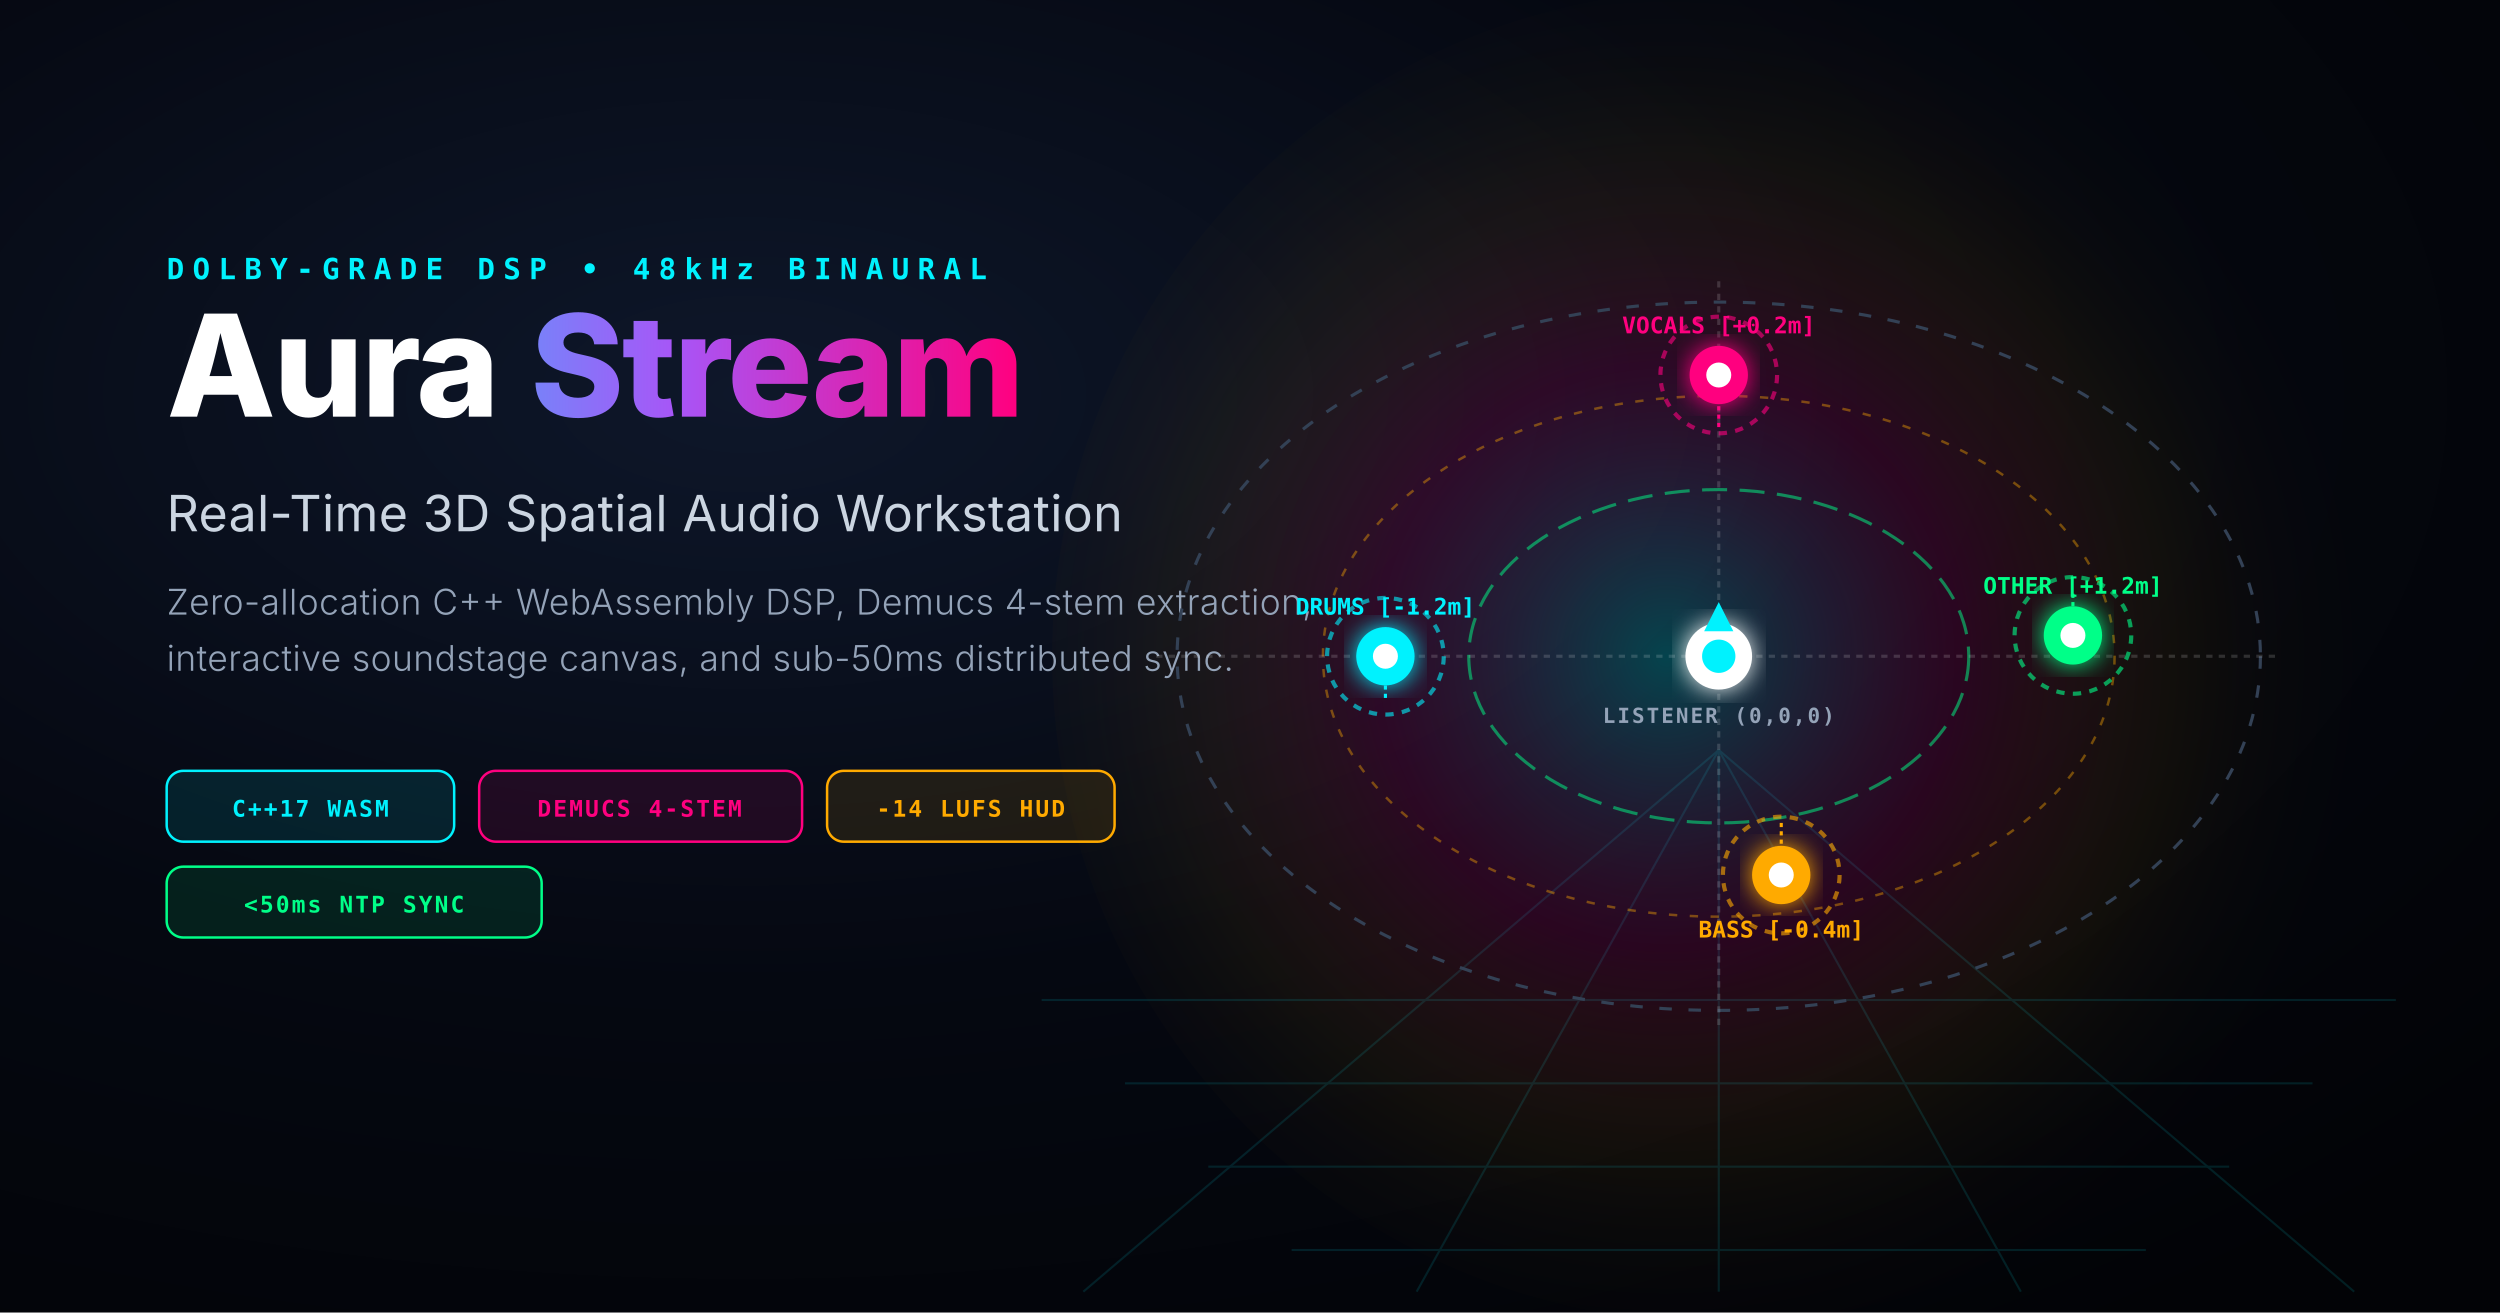
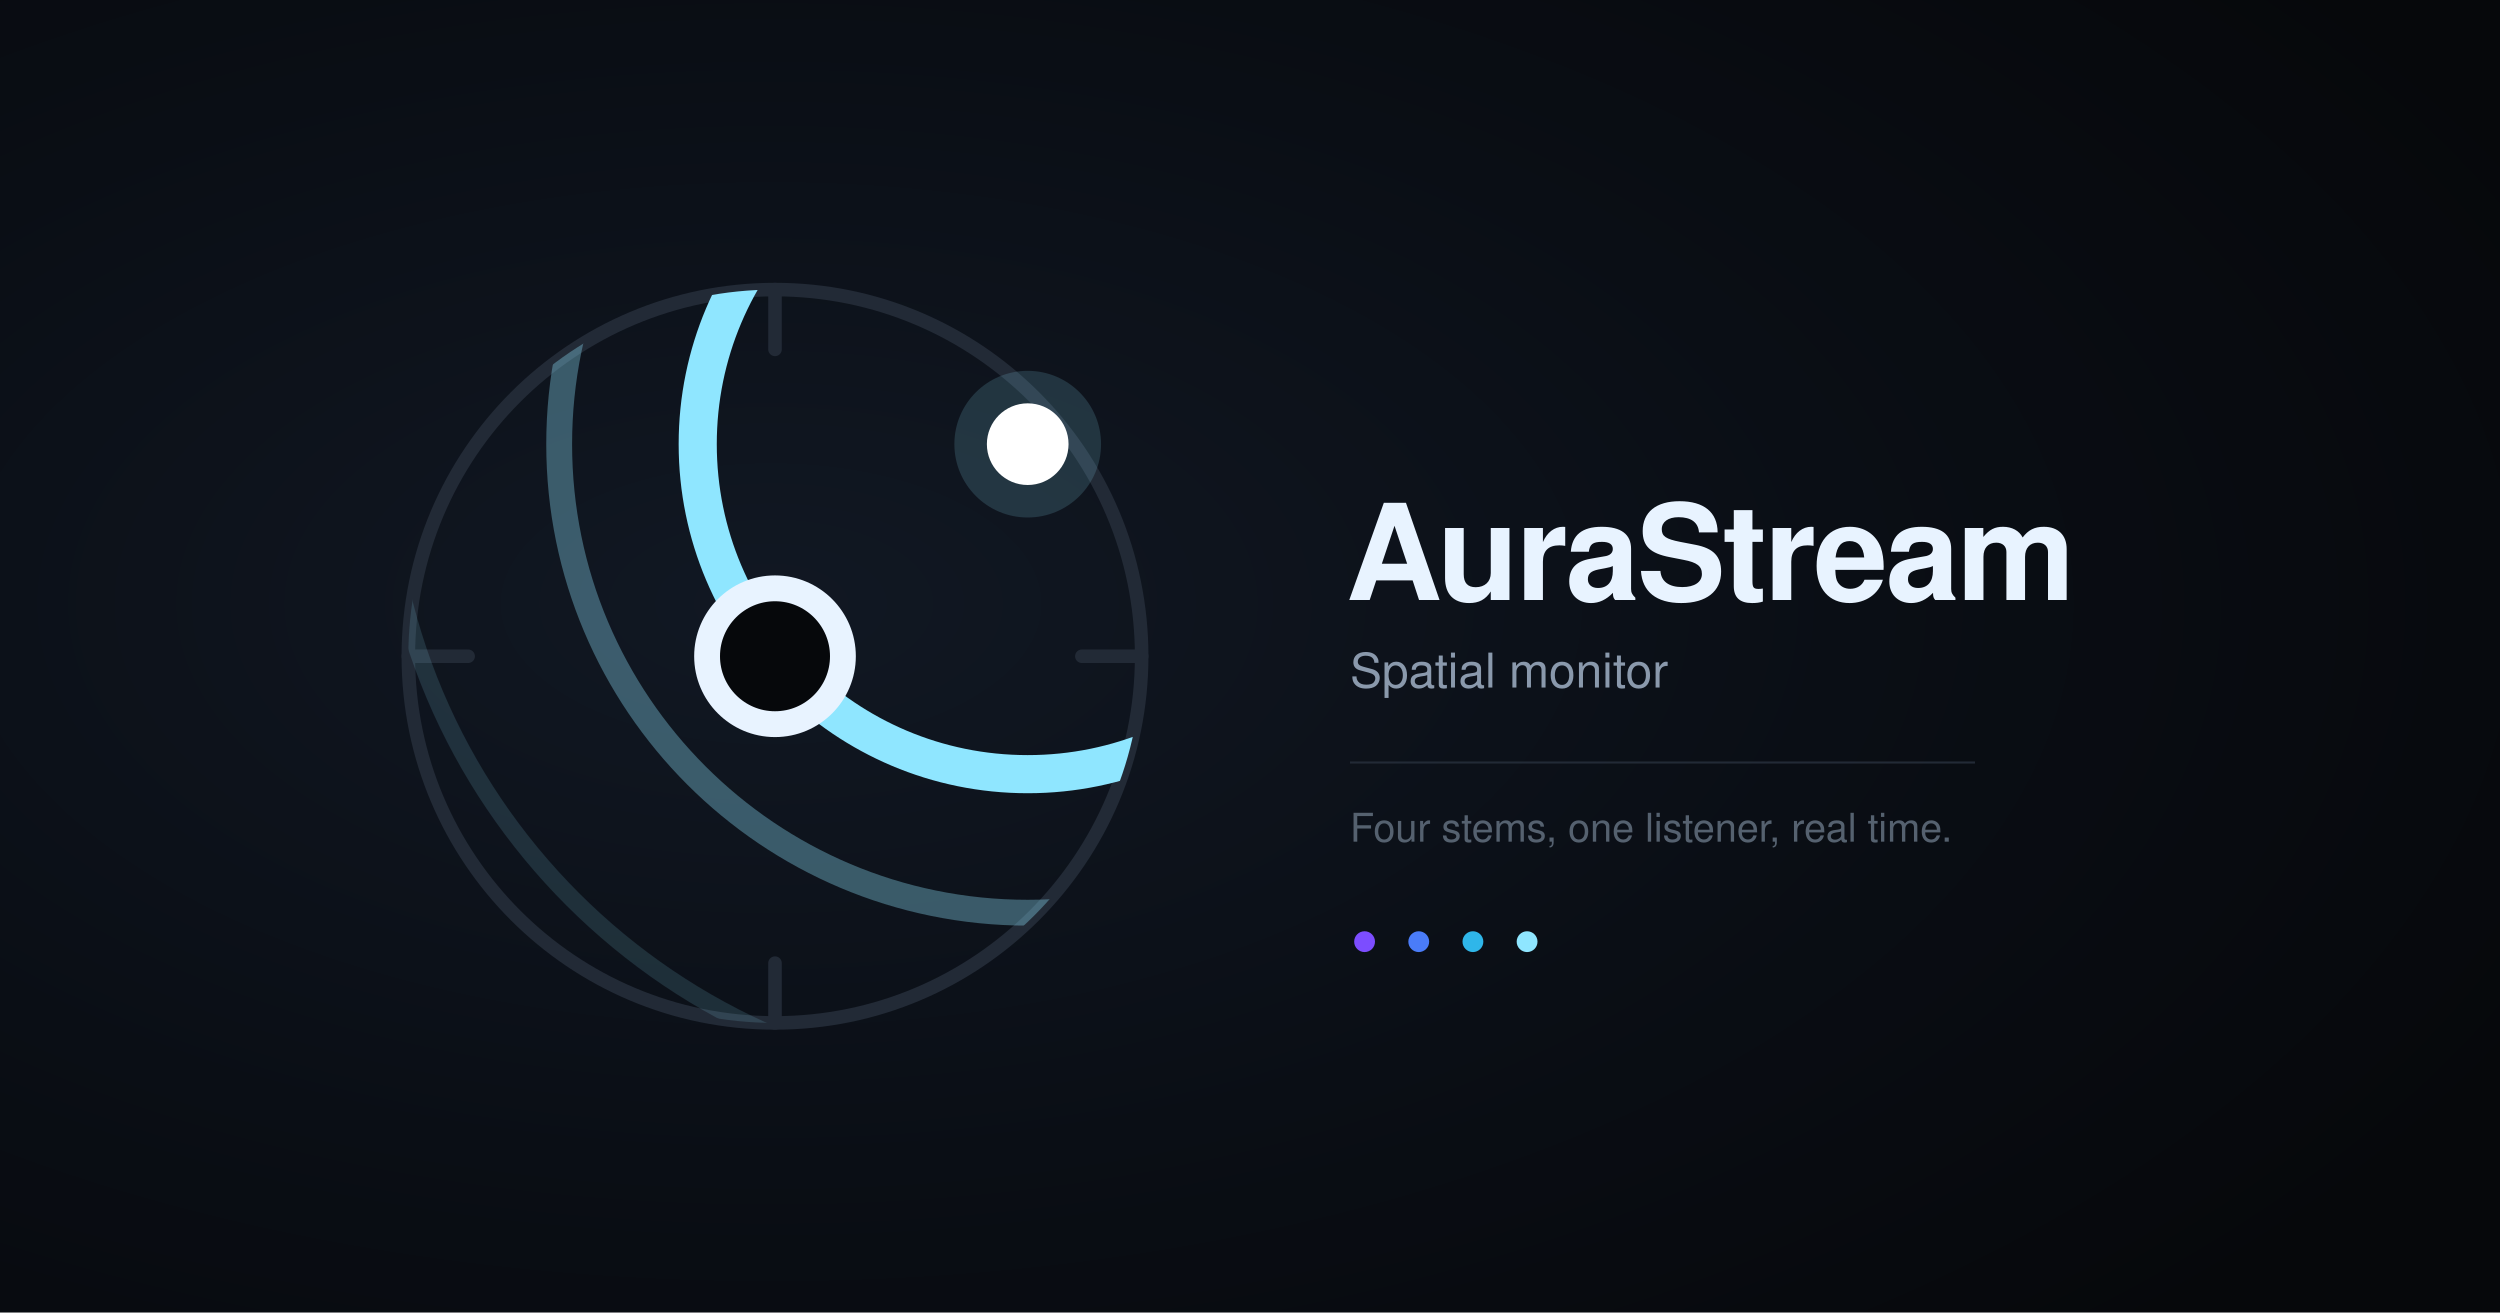
- <svg xmlns="http://www.w3.org/2000/svg" viewBox="0 0 1200 630" width="1200" height="630">
+ <svg xmlns="http://www.w3.org/2000/svg" viewBox="0 0 1200 630" width="1200" height="630" fill="none">
  <defs>
-     <radialGradient id="bannerBg" cx="30%" cy="30%" r="90%">
-       <stop offset="0%" stop-color="#0e172a" />
-       <stop offset="50%" stop-color="#050811" />
-       <stop offset="100%" stop-color="#020306" />
+     <radialGradient id="room" cx="31%" cy="46%" r="78%">
+       <stop offset="0%" stop-color="#111823" />
+       <stop offset="55%" stop-color="#0A0E15" />
+       <stop offset="100%" stop-color="#06080B" />
    </radialGradient>
-     <radialGradient id="stageGlow" cx="800" cy="315" r="350" gradientUnits="userSpaceOnUse">
-       <stop offset="0%" stop-color="#00f2fe" stop-opacity="0.25" />
-       <stop offset="40%" stop-color="#ff007f" stop-opacity="0.15" />
-       <stop offset="70%" stop-color="#ffaa00" stop-opacity="0.05" />
-       <stop offset="100%" stop-color="#000000" stop-opacity="0" />
-     </radialGradient>
-     <linearGradient id="cyanMagenta" x1="0%" y1="0%" x2="100%" y2="0%">
-       <stop offset="0%" stop-color="#00f2fe" />
-       <stop offset="60%" stop-color="#a855f7" />
-       <stop offset="100%" stop-color="#ff007f" />
-     </linearGradient>
-     <filter id="bloomBanner" x="-20%" y="-20%" width="140%" height="140%">
-       <feGaussianBlur stdDeviation="6" result="blur" />
-       <feMerge>
-         <feMergeNode in="blur" />
-         <feMergeNode in="SourceGraphic" />
-       </feMerge>
-     </filter>
+     <clipPath id="stage">
+       <circle cx="372" cy="315" r="176" />
+     </clipPath>
  </defs>
-   <rect width="1200" height="630" fill="url(#bannerBg)" />
-   <g opacity="0.12" stroke="#00f2fe" stroke-width="1">
-     <line x1="500" y1="480" x2="1150" y2="480" />
-     <line x1="540" y1="520" x2="1110" y2="520" />
-     <line x1="580" y1="560" x2="1070" y2="560" />
-     <line x1="620" y1="600" x2="1030" y2="600" />
-     <line x1="825" y1="360" x2="520" y2="620" />
-     <line x1="825" y1="360" x2="680" y2="620" />
-     <line x1="825" y1="360" x2="825" y2="620" />
-     <line x1="825" y1="360" x2="970" y2="620" />
-     <line x1="825" y1="360" x2="1130" y2="620" />
+   <rect width="1200" height="630" fill="url(#room)" />
+   <circle cx="372" cy="315" r="176" stroke="#222A36" stroke-width="6.5" fill="none" />
+   <g stroke="#222A36" stroke-width="6.5" stroke-linecap="round">
+     <path d="M 372 139 v 28.7" />
+     <path d="M 372 491 v -28.7" />
+     <path d="M 196 315 h 28.7" />
+     <path d="M 548 315 h -28.7" />
  </g>
-   <circle cx="825" cy="315" r="320" fill="url(#stageGlow)" />
-   <g transform="translate(80, 110)">
-     <text x="0" y="24" font-family="'JetBrains Mono', monospace" font-size="14" font-weight="700" fill="#00f2fe" letter-spacing="4">
-       DOLBY-GRADE DSP • 48kHz BINAURAL
-     </text>
-     <text x="0" y="90" font-family="'Outfit', -apple-system, sans-serif" font-weight="800" font-size="68" letter-spacing="-1">
-       <tspan fill="#ffffff">Aura</tspan>
-       <tspan fill="url(#cyanMagenta)">Stream</tspan>
-     </text>
-     <text x="0" y="145" font-family="'Outfit', -apple-system, sans-serif" font-weight="400" font-size="24" fill="#cbd5e1" letter-spacing="0.2">
-       Real-Time 3D Spatial Audio Workstation
-     </text>
-     <text x="0" y="185" font-family="'Outfit', -apple-system, sans-serif" font-weight="300" font-size="17" fill="#94a3b8" letter-spacing="0.2">
-       Zero-allocation C++ WebAssembly DSP, Demucs 4-stem extraction,
-     </text>
-     <text x="0" y="212" font-family="'Outfit', -apple-system, sans-serif" font-weight="300" font-size="17" fill="#94a3b8" letter-spacing="0.2">
-       interactive soundstage canvas, and sub-50ms distributed sync.
-     </text>
-     <g transform="translate(0, 260)">
-       <rect x="0" y="0" width="138" height="34" rx="8" fill="rgba(0, 242, 254, 0.1)" stroke="#00f2fe" stroke-width="1.2" />
-       <text x="69" y="22" font-family="'JetBrains Mono', monospace" font-size="11" font-weight="700" fill="#00f2fe" text-anchor="middle" letter-spacing="1">
-         C++17 WASM
-       </text>
-       <rect x="150" y="0" width="155" height="34" rx="8" fill="rgba(255, 0, 127, 0.1)" stroke="#ff007f" stroke-width="1.2" />
-       <text x="227" y="22" font-family="'JetBrains Mono', monospace" font-size="11" font-weight="700" fill="#ff007f" text-anchor="middle" letter-spacing="1">
-         DEMUCS 4-STEM
-       </text>
-       <rect x="317" y="0" width="138" height="34" rx="8" fill="rgba(255, 170, 0, 0.1)" stroke="#ffaa00" stroke-width="1.2" />
-       <text x="386" y="22" font-family="'JetBrains Mono', monospace" font-size="11" font-weight="700" fill="#ffaa00" text-anchor="middle" letter-spacing="1">
-         -14 LUFS HUD
-       </text>
-       <rect x="0" y="46" width="180" height="34" rx="8" fill="rgba(0, 255, 136, 0.1)" stroke="#00ff88" stroke-width="1.2" />
-       <text x="90" y="68" font-family="'JetBrains Mono', monospace" font-size="11" font-weight="700" fill="#00ff88" text-anchor="middle" letter-spacing="1">
-         &lt;50ms NTP SYNC
-       </text>
-     </g>
+   <g clip-path="url(#stage)" fill="none" stroke="#8FE6FF" stroke-linecap="round">
+     <path d="M 493.3 -95.7 a 308.9 308.9 0 1 0 0.01 0" stroke-width="8.5" opacity="0.14" />
+     <path d="M 493.3 -11.7 a 224.9 224.9 0 1 0 0.01 0" stroke-width="12.4" opacity="0.34" />
+     <path d="M 493.3 54.8 a 158.4 158.4 0 1 0 0.01 0" stroke-width="18.3" opacity="1.0" />
  </g>
-   <g transform="translate(825, 315)">
-     <ellipse cx="0" cy="0" rx="260" ry="170" fill="none" stroke="#334155" stroke-width="1.5" stroke-dasharray="6 8" />
-     <ellipse cx="0" cy="0" rx="190" ry="125" fill="none" stroke="#ffaa00" stroke-width="1.2" stroke-dasharray="4 6" opacity="0.4" />
-     <ellipse cx="0" cy="0" rx="120" ry="80" fill="none" stroke="#00ff88" stroke-width="1.5" stroke-dasharray="12 6" opacity="0.5" />
-     <line x1="-270" y1="0" x2="270" y2="0" stroke="rgba(255, 255, 255, 0.15)" stroke-width="1.5" stroke-dasharray="3 3" />
-     <line x1="0" y1="-180" x2="0" y2="180" stroke="rgba(255, 255, 255, 0.15)" stroke-width="1.5" stroke-dasharray="3 3" />
-     <circle cx="0" cy="0" r="16" fill="#ffffff" filter="url(#bloomBanner)" />
-     <circle cx="0" cy="0" r="8" fill="#00f2fe" />
-     <polygon points="0,-26 -7,-12 7,-12" fill="#00f2fe" />
-     <text x="0" y="32" font-family="'JetBrains Mono', monospace" font-size="10" font-weight="700" fill="#94a3b8" text-anchor="middle" letter-spacing="1">
-       LISTENER (0,0,0)
-     </text>
-     <line x1="0" y1="-110" x2="0" y2="-135" stroke="#ff007f" stroke-width="1.5" stroke-dasharray="2 2" />
-     <circle cx="0" cy="-135" r="28" fill="none" stroke="#ff007f" stroke-width="2" stroke-dasharray="4 4" opacity="0.6" />
-     <circle cx="0" cy="-135" r="14" fill="#ff007f" filter="url(#bloomBanner)" />
-     <circle cx="0" cy="-135" r="6" fill="#ffffff" />
-     <text x="0" y="-155" font-family="'JetBrains Mono', monospace" font-size="11" font-weight="700" fill="#ff007f" text-anchor="middle">
-       VOCALS [+0.2m]
-     </text>
-     <line x1="-160" y1="20" x2="-160" y2="0" stroke="#00f2fe" stroke-width="1.5" stroke-dasharray="2 2" />
-     <circle cx="-160" cy="0" r="28" fill="none" stroke="#00f2fe" stroke-width="2" stroke-dasharray="4 4" opacity="0.6" />
-     <circle cx="-160" cy="0" r="14" fill="#00f2fe" filter="url(#bloomBanner)" />
-     <circle cx="-160" cy="0" r="6" fill="#ffffff" />
-     <text x="-160" y="-20" font-family="'JetBrains Mono', monospace" font-size="11" font-weight="700" fill="#00f2fe" text-anchor="middle">
-       DRUMS [-1.2m]
-     </text>
-     <line x1="170" y1="-30" x2="170" y2="-10" stroke="#00ff88" stroke-width="1.5" stroke-dasharray="2 2" />
-     <circle cx="170" cy="-10" r="28" fill="none" stroke="#00ff88" stroke-width="2" stroke-dasharray="4 4" opacity="0.6" />
-     <circle cx="170" cy="-10" r="14" fill="#00ff88" filter="url(#bloomBanner)" />
-     <circle cx="170" cy="-10" r="6" fill="#ffffff" />
-     <text x="170" y="-30" font-family="'JetBrains Mono', monospace" font-size="11" font-weight="700" fill="#00ff88" text-anchor="middle">
-       OTHER [+1.2m]
-     </text>
-     <line x1="30" y1="80" x2="30" y2="105" stroke="#ffaa00" stroke-width="1.5" stroke-dasharray="2 2" />
-     <circle cx="30" cy="105" r="28" fill="none" stroke="#ffaa00" stroke-width="2" stroke-dasharray="4 4" opacity="0.6" />
-     <circle cx="30" cy="105" r="14" fill="#ffaa00" filter="url(#bloomBanner)" />
-     <circle cx="30" cy="105" r="6" fill="#ffffff" />
-     <text x="30" y="135" font-family="'JetBrains Mono', monospace" font-size="11" font-weight="700" fill="#ffaa00" text-anchor="middle">
-       BASS [-0.4m]
-     </text>
+   <circle cx="493.3" cy="213.2" r="35.2" fill="#8FE6FF" opacity="0.16" />
+   <circle cx="493.3" cy="213.2" r="19.6" fill="#FFFFFF" />
+   <circle cx="372" cy="315" r="32.6" fill="#06080B" />
+   <circle cx="372" cy="315" r="32.6" stroke="#E8F3FF" stroke-width="12.4" fill="none" />
+   <g font-family="Archivo, 'Helvetica Neue', Helvetica, Arial, sans-serif" fill="#E8F3FF">
+     <text x="646" y="288" font-size="64" font-weight="600" letter-spacing="-1.4">AuraStream</text>
+     <text x="648" y="330" font-size="23" font-weight="400" fill="#8A99AC">Spatial monitor</text>
+   </g>
+   <path d="M 648 366 h 300" stroke="#222A36" stroke-width="1" />
+   <text x="648" y="404" font-family="Archivo, 'Helvetica Neue', Helvetica, Arial, sans-serif" font-size="19" font-weight="400" fill="#55616F">Four stems, one listener, real time.</text>
+   <g>
+     <circle cx="655" cy="452" r="5" fill="#7C4DFF" />
+     <circle cx="681" cy="452" r="5" fill="#4A7CF8" />
+     <circle cx="707" cy="452" r="5" fill="#2FB6E9" />
+     <circle cx="733" cy="452" r="5" fill="#8FE6FF" />
  </g>
</svg>
